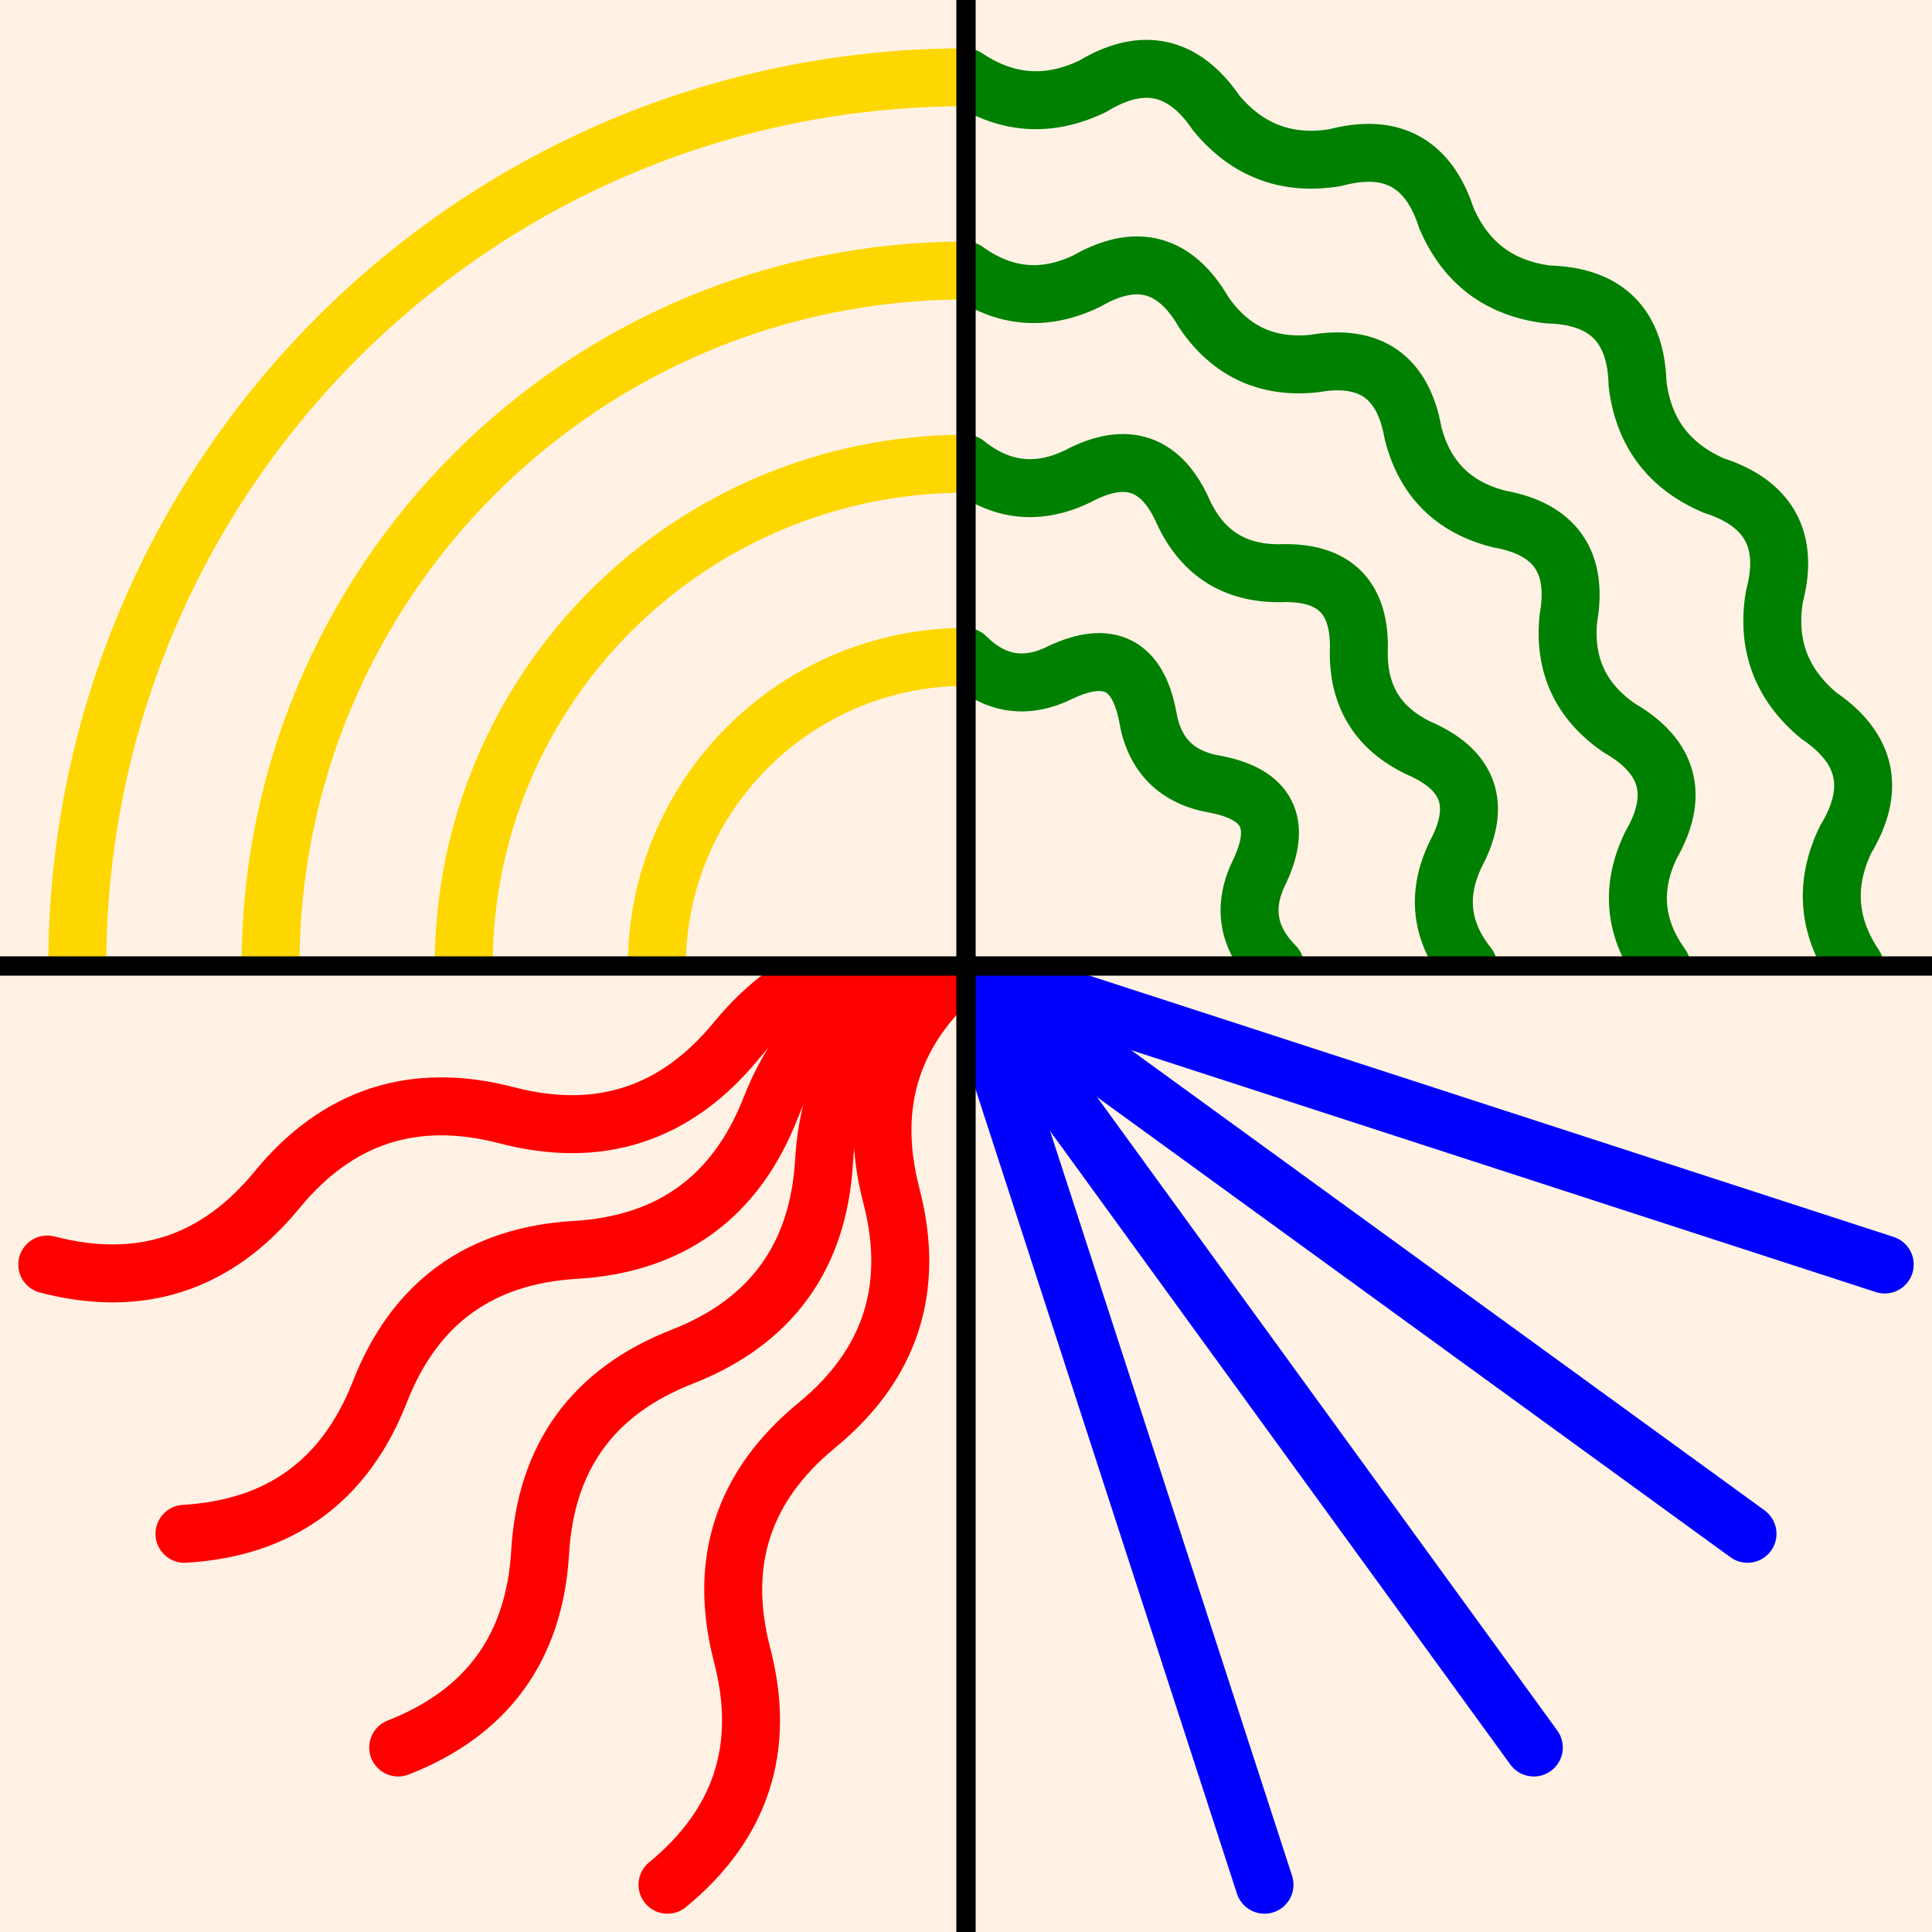
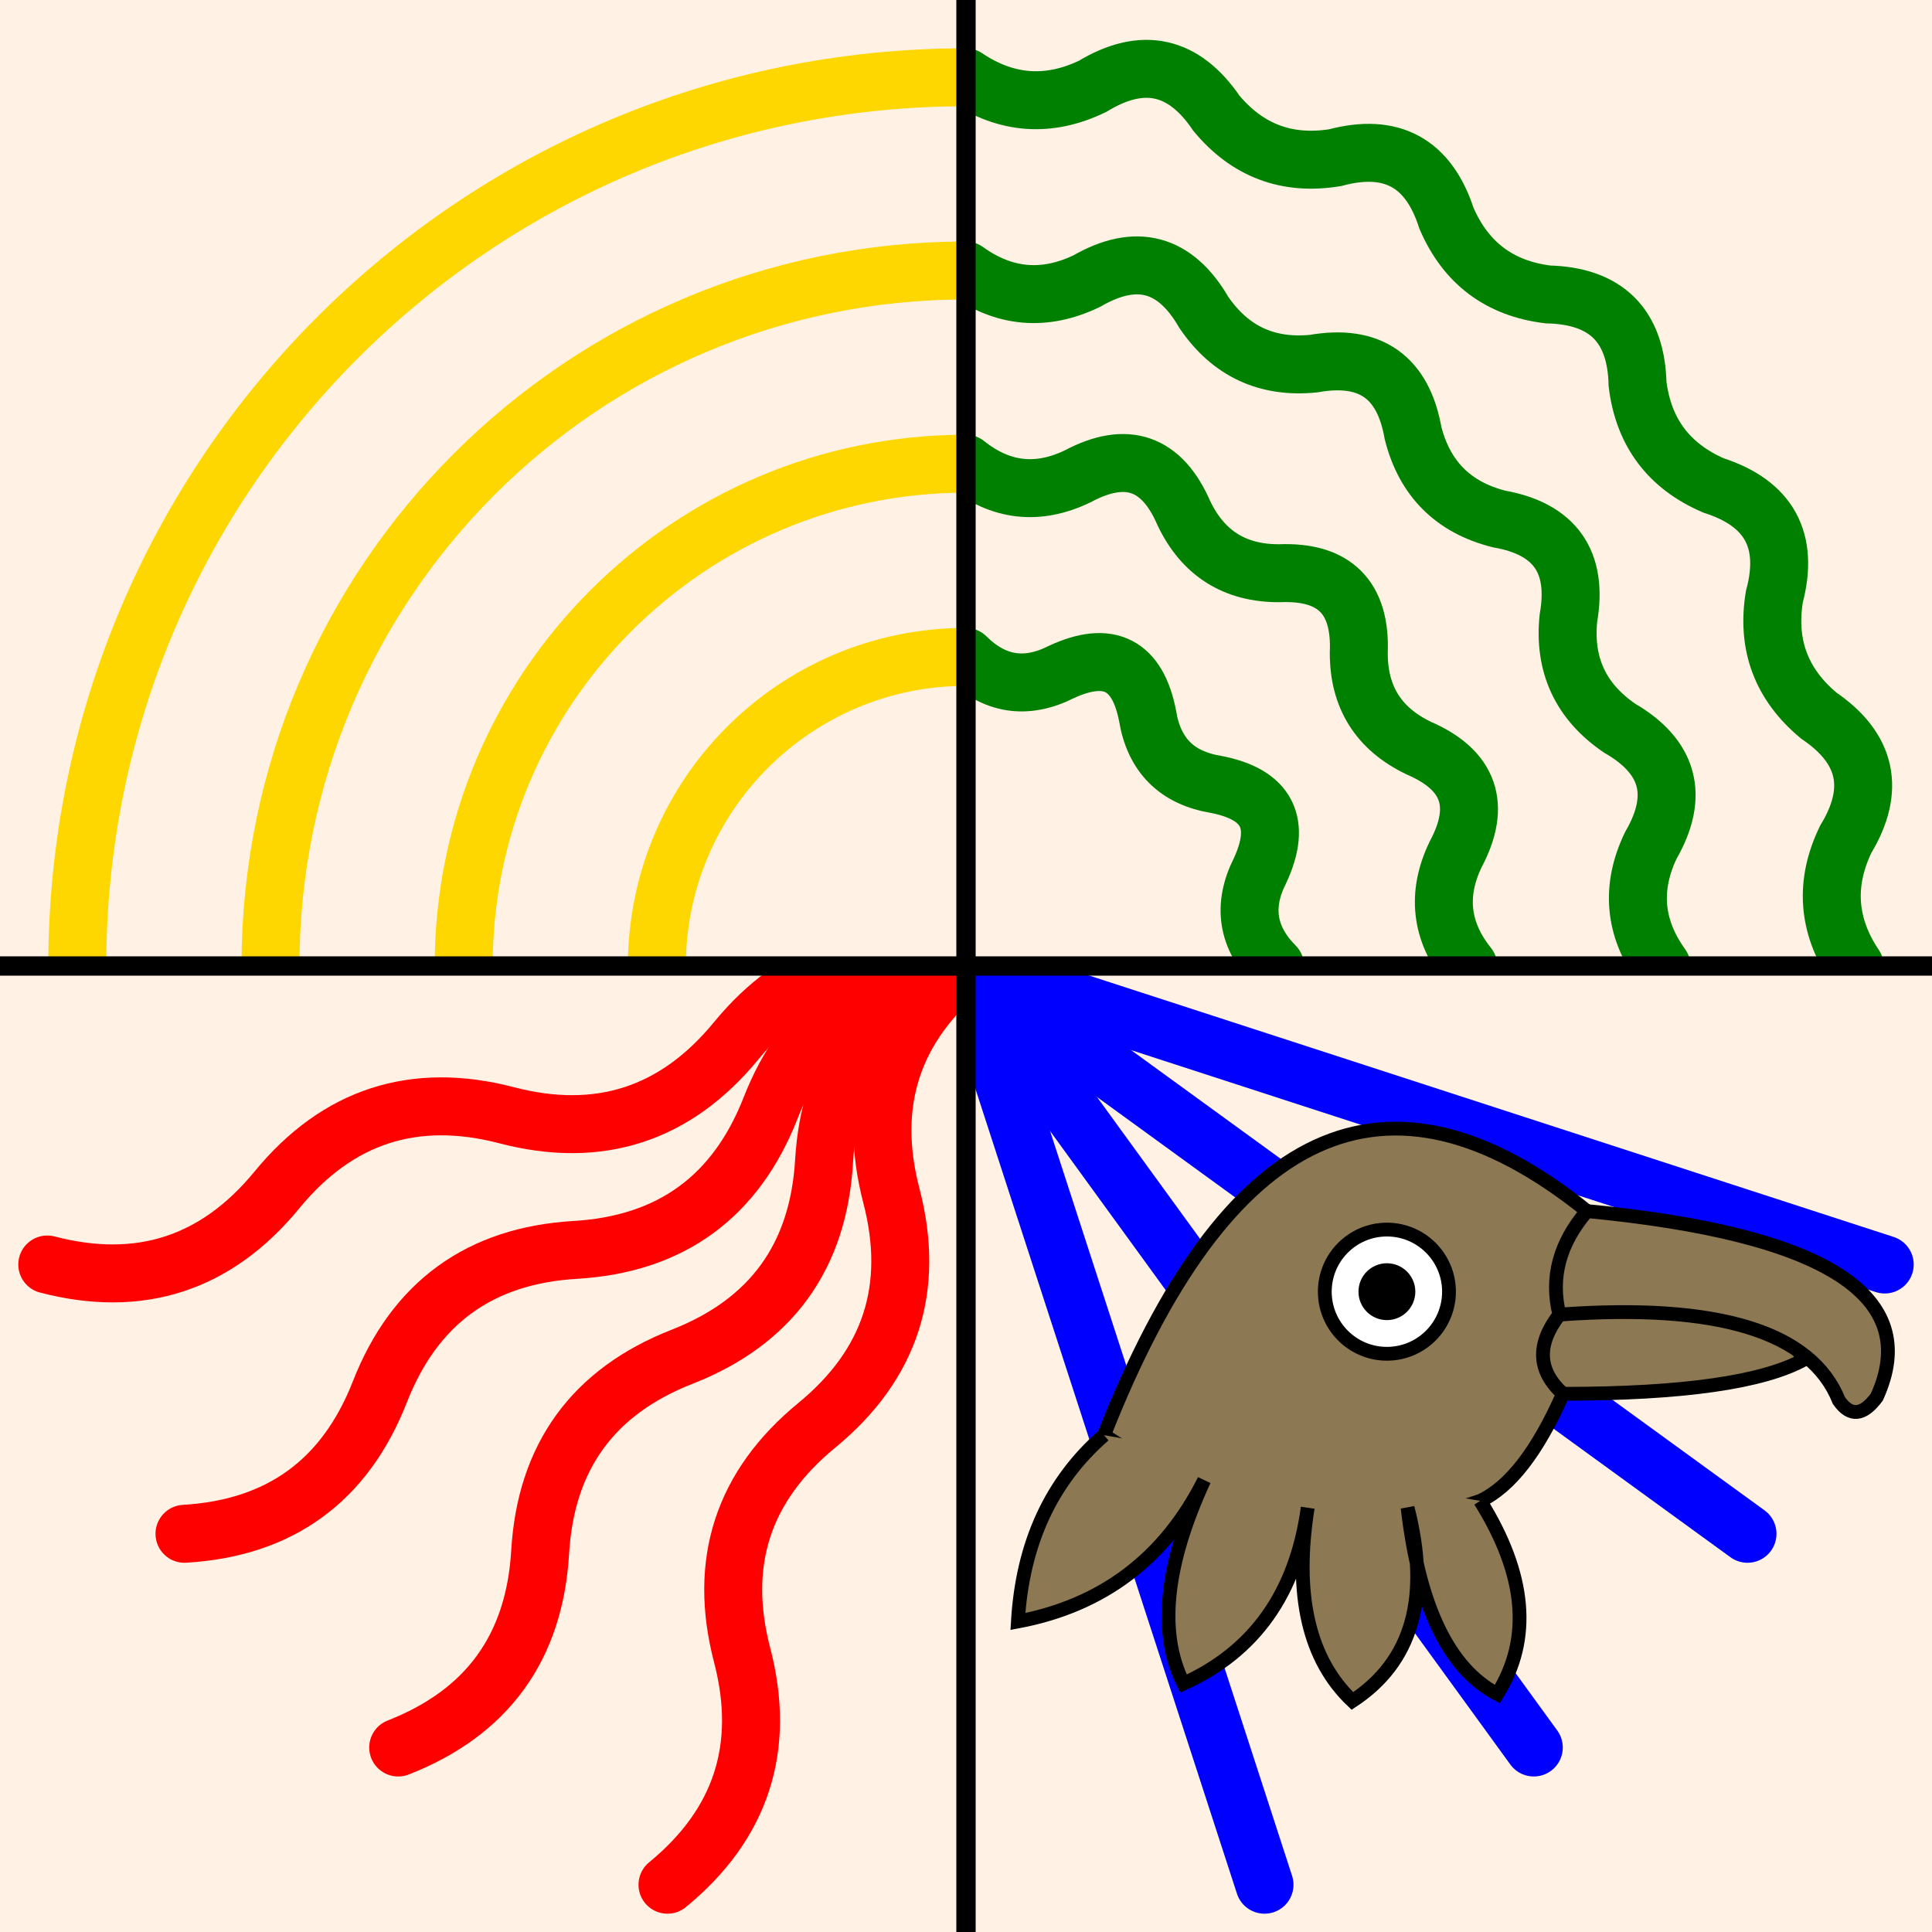
<svg xmlns="http://www.w3.org/2000/svg" xmlns:xlink="http://www.w3.org/1999/xlink" viewBox="0 0 100 100" width="800" height="800">
  <style>
    .element {
      fill: transparent;
      stroke-width: 3;
      stroke-linecap: round;
    }
    .earth {
      stroke: gold;
    }
    .water {
      stroke: green;
    }
    .fire {
      stroke: red;
    }
    .air {
      stroke: blue;
+     }
+   
+     .animal {
+       stroke-width: 0.5;
+       stroke: black;
+     }
+     .raven {
+       fill: #8C7853;
    }
  </style>
  <clipPath id="hufflepuff-clip">
    <rect x="0" y="0" width="50" height="50" />
  </clipPath>
  <clipPath id="slytherin-clip">
    <rect x="50" y="0" width="50" height="50" />
  </clipPath>
  <clipPath id="gryffindor-clip">
    <rect x="0" y="50" width="50" height="50" />
  </clipPath>
  <clipPath id="ravenclaw-clip">
    <rect x="50" y="50" width="50" height="50" />
  </clipPath>
  <defs>
    <line id="line" x1="0" y1="0" x2="50" y2="0" />
    <path id="squiggle" d="M 0 0 q 6.25 4 12.5 0 q 6.25 -4 12.5 0 q 6.25 4 12.5 0 q 6.25 -4 12.5 0" />
    <linearGradient id="wave-grad" x1="0" y1="0" x2="5%" y2="5%" spreadMethod="reflect">
      <stop offset="0%" stop-color="white" />
      <stop offset="100%" stop-color="black" />
    </linearGradient>
    <filter id="wavy-filter">
      <feDisplacementMap id="displacement" in="StrokePaint" in2="wave-grad" />
    </filter>
    <filter id="jaggy">
      <feTurbulence type="turbulence" baseFrequency="0.05" numOctaves="2" result="turbulence" />
      <feDisplacementMap in2="turbulence" in="SourceGraphic" scale="50" xChannelSelector="R" yChannelSelector="G" />
    </filter>
  </defs>
  <rect x="0" y="0" width="100" height="100" stroke-width="0" fill="#fff2e4" />
  <g id="hufflepuff" clip-path="url(#hufflepuff-clip)">
    <g id="earth1" class="element earth">
      <circle cx="50" cy="50" r="16" />
      <circle cx="50" cy="50" r="26" />
      <circle cx="50" cy="50" r="36" />
      <circle cx="50" cy="50" r="46" />
    </g>
  </g>
  <g id="slytherin" clip-path="url(#slytherin-clip)">
    <g id="water1" class="element water">
      <path d="M 66 50 Q 63.83 47.81 65.22 45.06 Q 66.93 41.37 62.94 40.60 Q 59.90 40.10 59.40 37.06 Q 58.63 33.07 54.94 34.78 Q 52.19 36.17 50.00 34.00" />
      <path d="M 76 50 Q 73.85 47.31 75.35 44.21 Q 77.37 40.42 73.43 38.72 Q 70.32 37.23 70.33 33.79 Q 70.51 29.49 66.21 29.67 Q 62.77 29.68 61.28 26.57 Q 59.58 22.63 55.79 24.65 Q 52.69 26.15 50.00 24.00" />
      <path d="M 86 50 Q 83.87 47.04 85.45 43.75 Q 87.67 39.91 83.83 37.69 Q 80.81 35.63 81.18 32.00 Q 81.95 27.63 77.58 26.86 Q 74.04 25.96 73.14 22.42 Q 72.37 18.05 68.00 18.82 Q 64.37 19.19 62.31 16.17 Q 60.09 12.33 56.25 14.55 Q 52.96 16.13 50.00 14.00" />
      <path d="M 96 50 Q 93.89 46.86 95.53 43.45 Q 97.88 39.58 94.14 37.04 Q 91.23 34.62 91.84 30.89 Q 93.01 26.52 88.70 25.13 Q 85.22 23.63 84.76 19.88 Q 84.65 15.35 80.12 15.24 Q 76.37 14.78 74.87 11.30 Q 73.48 6.99 69.11 8.16 Q 65.38 8.77 62.96 5.86 Q 60.42 2.12 56.55 4.47 Q 53.14 6.11 50.00 4.00" />
    </g>
  </g>
  <g id="gryffindor" clip-path="url(#gryffindor-clip)">
    <g id="fire1" class="element fire">
      <use xlink:href="#squiggle" transform="translate(50, 50) rotate(108)" />
      <use xlink:href="#squiggle" transform="translate(50, 50) rotate(126)" />
      <use xlink:href="#squiggle" transform="translate(50, 50) rotate(144)" />
      <use xlink:href="#squiggle" transform="translate(50, 50) rotate(162)" />
    </g>
  </g>
  <g id="ravenclaw" clip-path="url(#ravenclaw-clip)">
    <g id="air1" class="element air">
      <use xlink:href="#line" transform="translate(50, 50) rotate(18)" />
      <use xlink:href="#line" transform="translate(50, 50) rotate(36)" />
      <use xlink:href="#line" transform="translate(50, 50) rotate(54)" />
      <use xlink:href="#line" transform="translate(50, 50) rotate(72)" />
    </g>
+     <svg viewBox="44 10 35 35" x="50" y="50" width="50" height="50">
+       <g id="raven1" class="animal raven medieval">
+         <path d="M 65.63 25.50 Q 72.13 25.50 74.38 24.25 Q 70.50 18.88 65.50 22.63 Q 62.00 24.25 65.63 25.50" />
+         <path d="M 66.50 18.88 Q 79.50 20.13 77.00 25.62 Q 76.25 26.63 75.63 25.75 Q 74.13 22.00 65.50 22.63 Q 62.75 20.00 66.50 18.88" />
+         <path d="M 49.00 27.00 Q 55.63 10.13 66.50 18.88 Q 65.00 20.63 65.50 22.63 Q 64.25 24.25 65.63 25.50 Q 64.25 28.63 62.63 29.38 Q 56.13 31.62 49.00 27.00" />
+         <path d="M 49.00 27.00 Q 46.13 29.50 45.88 33.75 Q 50.50 32.88 52.63 28.63 Q 50.50 33.25 51.88 36.00 Q 55.75 34.25 56.38 29.63 Q 55.63 34.38 58.00 36.63 Q 61.25 34.50 60.00 29.63 Q 60.62 35.00 63.25 36.38 Q 65.13 33.38 62.63 29.38" />
+         <circle cx="59.25" cy="21.8" r="2.25" fill="white" />
+         <circle cx="59.25" cy="21.8" r="0.78" fill="black" />
+       </g>
+     </svg>
  </g>
  <g id="grid" stroke="black" stroke-width="1">
    <line x1="50" y1="0" x2="50" y2="100" />
    <line x1="0" y1="50" x2="100" y2="50" />
  </g>
</svg>
